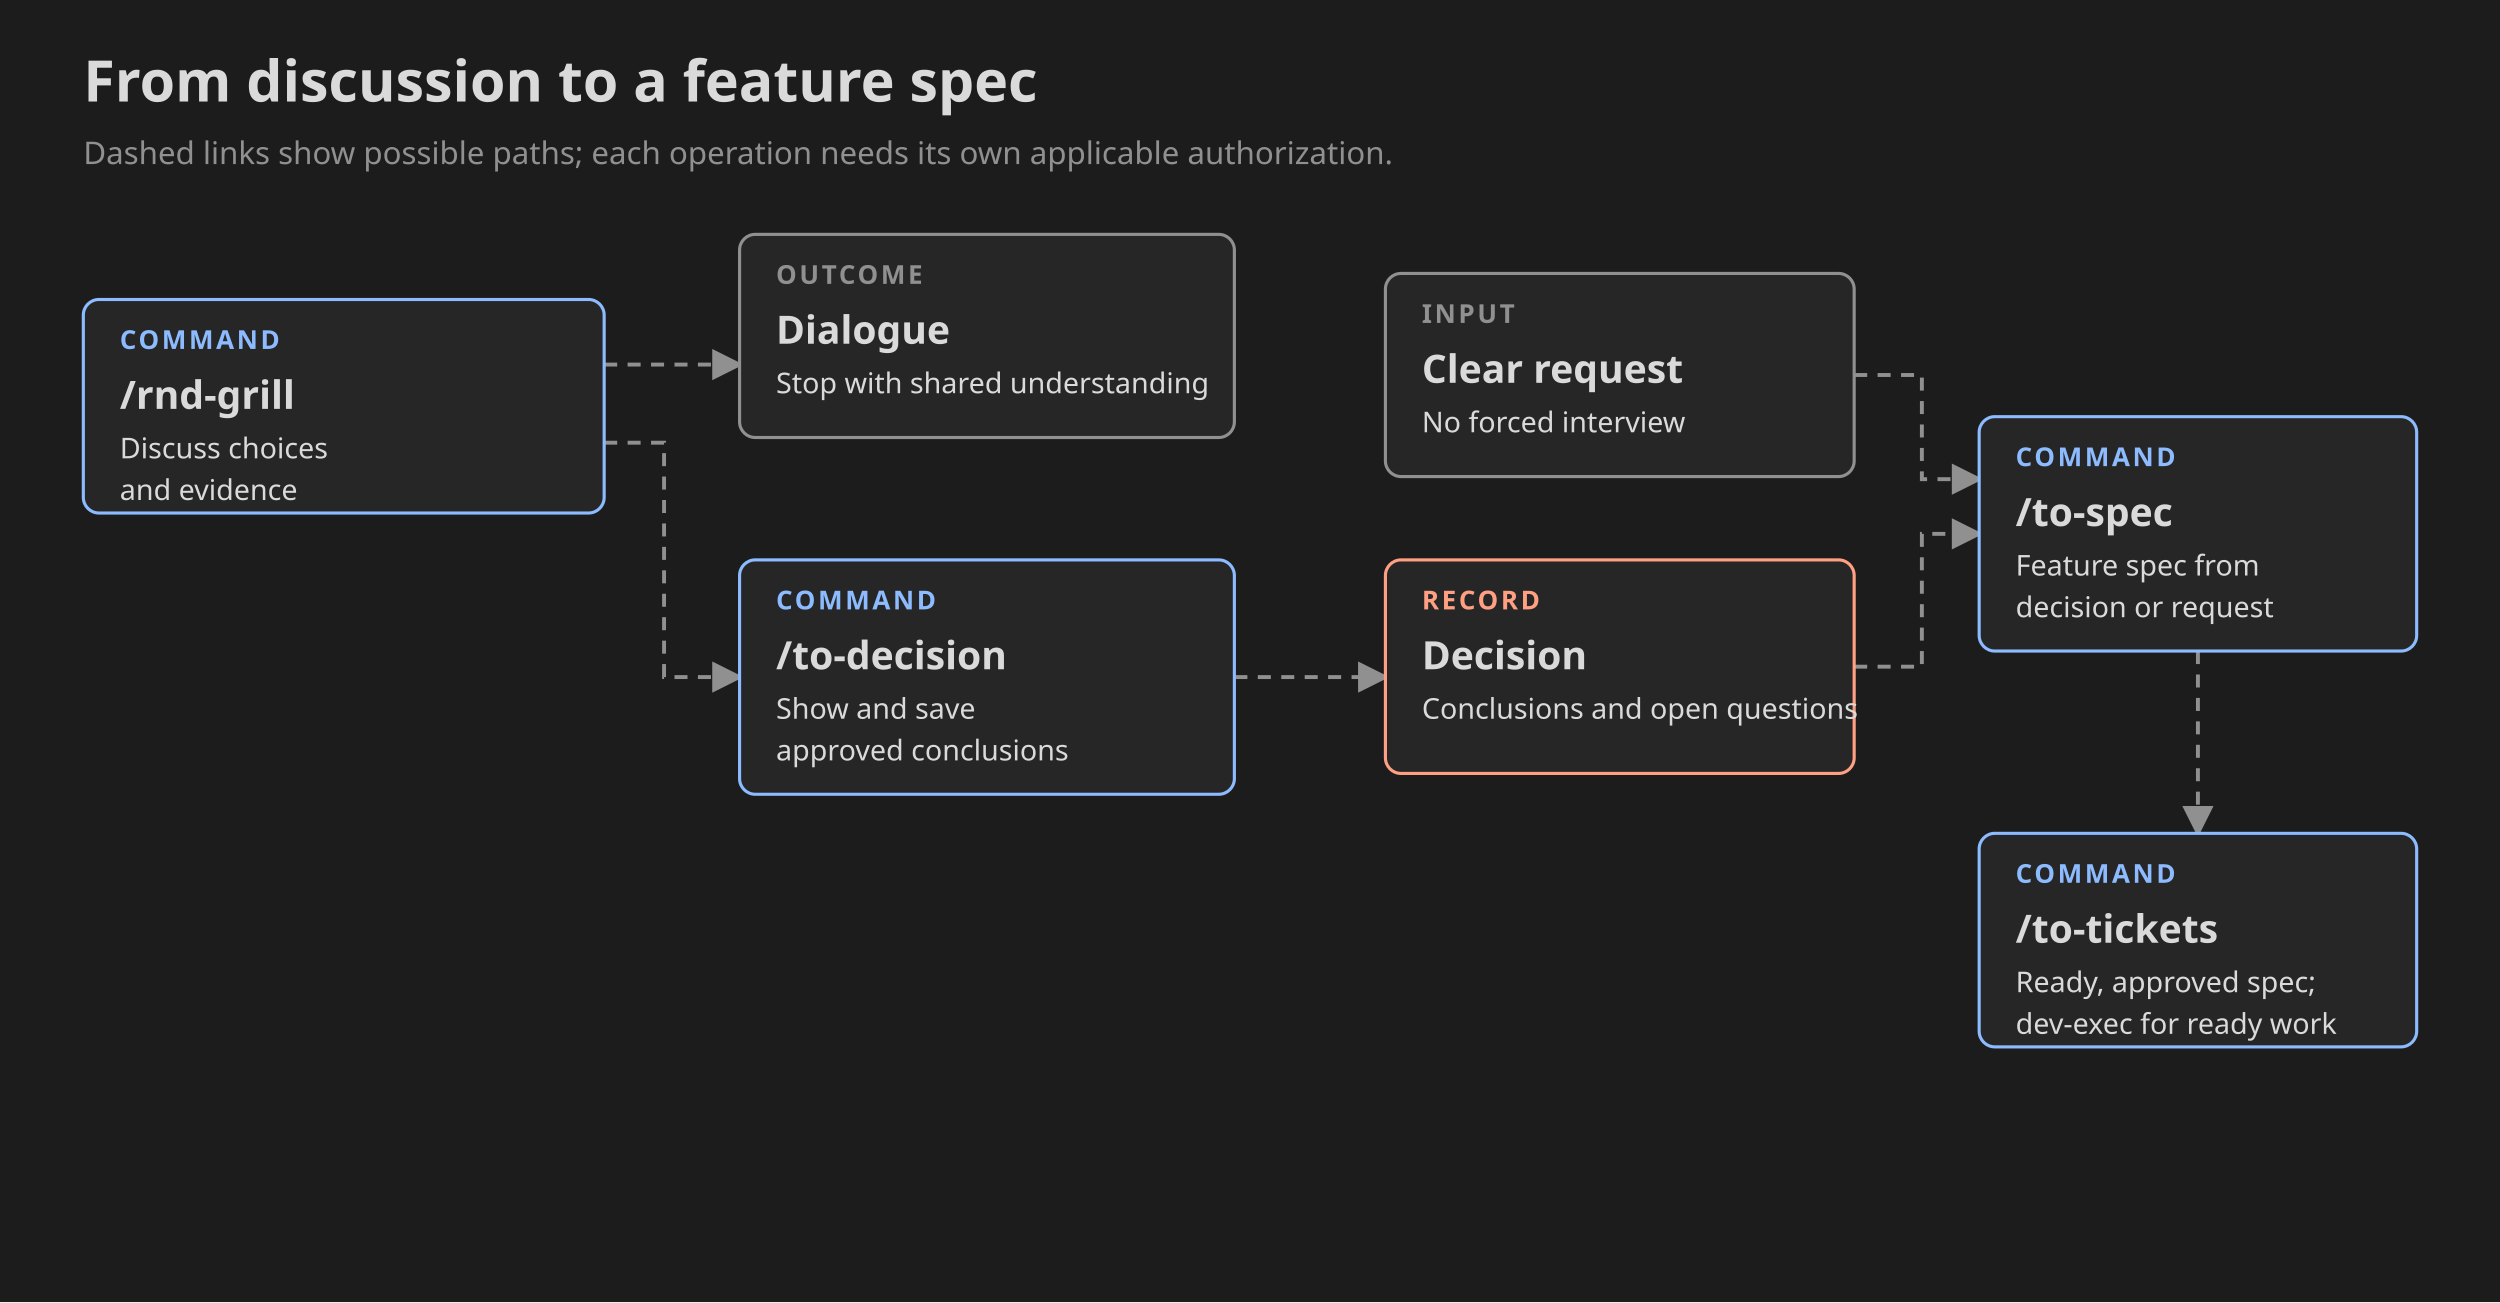
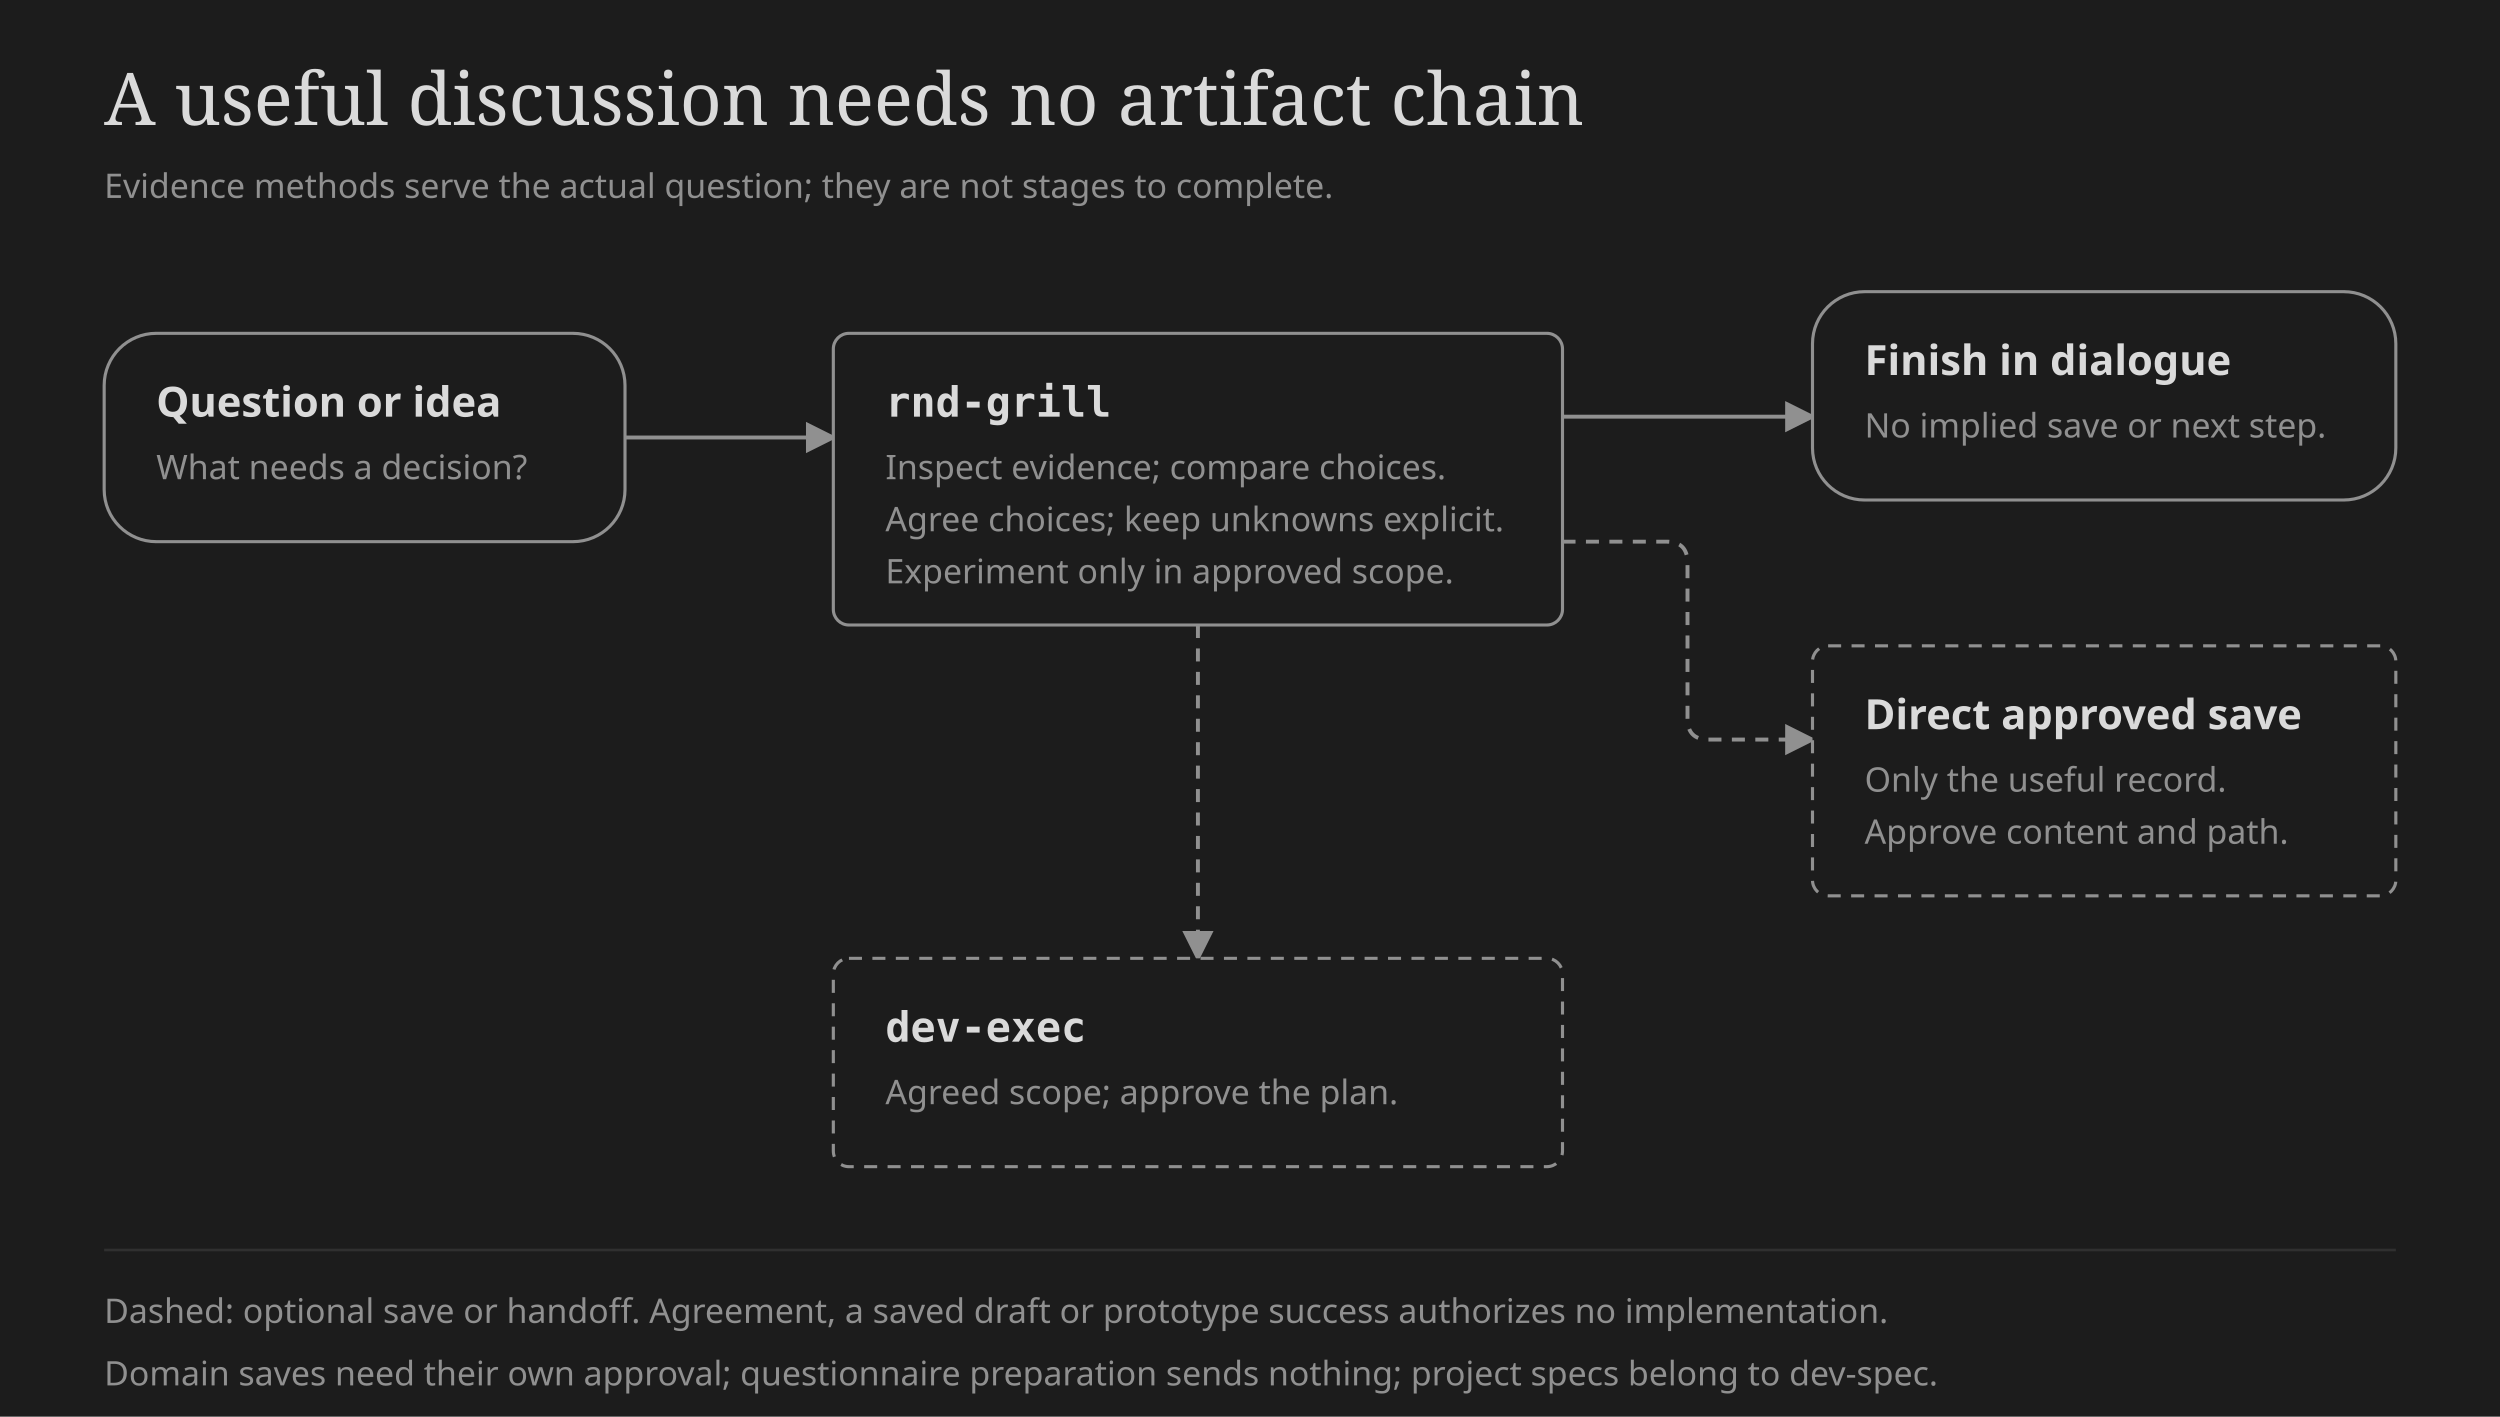
- <svg xmlns="http://www.w3.org/2000/svg" viewBox="0 0 960 500" role="img" aria-labelledby="nxs-grill-dark-title nxs-grill-dark-desc">
+ <svg xmlns="http://www.w3.org/2000/svg" width="960" height="544" viewBox="0 0 960 544" role="img" aria-labelledby="grill-dark-title grill-dark-desc">
  <defs>
-     <marker id="nxs-grill-dark-arrow" markerWidth="8" markerHeight="8" refX="7" refY="4" orient="auto">
+     <marker id="grill-dark-arrow" markerWidth="8" markerHeight="8" refX="7" refY="4" orient="auto">
      <path d="M0 0 L8 4 L0 8 Z" fill="#909090" />
    </marker>
  </defs>
-   <rect width="960" height="500" fill="#1c1c1c" />
-   <text x="32" y="39" fill="#dadada" font-family="system-ui,sans-serif" font-size="22" font-weight="650">From discussion to a feature spec</text>
-   <text x="32" y="63" fill="#909090" font-family="system-ui,sans-serif" font-size="12">Dashed links show possible paths; each operation needs its own applicable authorization.</text>
-   <path d="M232 140 H284" fill="none" stroke="#909090" stroke-width="1.5" stroke-dasharray="5 4" marker-end="url(#nxs-grill-dark-arrow)" />
-   <path d="M232 170 H255 V260 H284" fill="none" stroke="#909090" stroke-width="1.5" stroke-dasharray="5 4" marker-end="url(#nxs-grill-dark-arrow)" />
-   <path d="M474 260 H532" fill="none" stroke="#909090" stroke-width="1.5" stroke-dasharray="5 4" marker-end="url(#nxs-grill-dark-arrow)" />
-   <path d="M712 256 H738 V205 H760" fill="none" stroke="#909090" stroke-width="1.5" stroke-dasharray="5 4" marker-end="url(#nxs-grill-dark-arrow)" />
-   <path d="M712 144 H738 V184 H760" fill="none" stroke="#909090" stroke-width="1.5" stroke-dasharray="5 4" marker-end="url(#nxs-grill-dark-arrow)" />
-   <path d="M844 250 V320" fill="none" stroke="#909090" stroke-width="1.5" stroke-dasharray="5 4" marker-end="url(#nxs-grill-dark-arrow)" />
-   <rect x="32" y="115" width="200" height="82" rx="6" fill="#262626" stroke="#8dbbff" stroke-width="1.2" />
-   <text x="46" y="134" fill="#8dbbff" font-family="system-ui,sans-serif" font-size="10" font-weight="700" letter-spacing="1">COMMAND</text>
-   <text x="46" y="157" fill="#dadada" font-family="system-ui,sans-serif" font-size="15" font-weight="650">/rnd-grill</text>
-   <text x="46" y="176" fill="#dadada" font-family="system-ui,sans-serif" font-size="11">Discuss choices</text>
-   <text x="46" y="192" fill="#dadada" font-family="system-ui,sans-serif" font-size="11">and evidence</text>
-   <rect x="284" y="90" width="190" height="78" rx="6" fill="#262626" stroke="#909090" stroke-width="1.2" />
-   <text x="298" y="109" fill="#909090" font-family="system-ui,sans-serif" font-size="10" font-weight="700" letter-spacing="1">OUTCOME</text>
-   <text x="298" y="132" fill="#dadada" font-family="system-ui,sans-serif" font-size="15" font-weight="650">Dialogue</text>
-   <text x="298" y="151" fill="#dadada" font-family="system-ui,sans-serif" font-size="11">Stop with shared understanding</text>
-   <rect x="284" y="215" width="190" height="90" rx="6" fill="#262626" stroke="#8dbbff" stroke-width="1.2" />
-   <text x="298" y="234" fill="#8dbbff" font-family="system-ui,sans-serif" font-size="10" font-weight="700" letter-spacing="1">COMMAND</text>
-   <text x="298" y="257" fill="#dadada" font-family="system-ui,sans-serif" font-size="15" font-weight="650">/to-decision</text>
-   <text x="298" y="276" fill="#dadada" font-family="system-ui,sans-serif" font-size="11">Show and save</text>
-   <text x="298" y="292" fill="#dadada" font-family="system-ui,sans-serif" font-size="11">approved conclusions</text>
-   <rect x="532" y="215" width="180" height="82" rx="6" fill="#262626" stroke="#ffa083" stroke-width="1.2" />
-   <text x="546" y="234" fill="#ffa083" font-family="system-ui,sans-serif" font-size="10" font-weight="700" letter-spacing="1">RECORD</text>
-   <text x="546" y="257" fill="#dadada" font-family="system-ui,sans-serif" font-size="15" font-weight="650">Decision</text>
-   <text x="546" y="276" fill="#dadada" font-family="system-ui,sans-serif" font-size="11">Conclusions and open questions</text>
-   <rect x="532" y="105" width="180" height="78" rx="6" fill="#262626" stroke="#909090" stroke-width="1.2" />
-   <text x="546" y="124" fill="#909090" font-family="system-ui,sans-serif" font-size="10" font-weight="700" letter-spacing="1">INPUT</text>
-   <text x="546" y="147" fill="#dadada" font-family="system-ui,sans-serif" font-size="15" font-weight="650">Clear request</text>
-   <text x="546" y="166" fill="#dadada" font-family="system-ui,sans-serif" font-size="11">No forced interview</text>
-   <rect x="760" y="160" width="168" height="90" rx="6" fill="#262626" stroke="#8dbbff" stroke-width="1.2" />
-   <text x="774" y="179" fill="#8dbbff" font-family="system-ui,sans-serif" font-size="10" font-weight="700" letter-spacing="1">COMMAND</text>
-   <text x="774" y="202" fill="#dadada" font-family="system-ui,sans-serif" font-size="15" font-weight="650">/to-spec</text>
-   <text x="774" y="221" fill="#dadada" font-family="system-ui,sans-serif" font-size="11">Feature spec from</text>
-   <text x="774" y="237" fill="#dadada" font-family="system-ui,sans-serif" font-size="11">decision or request</text>
-   <rect x="760" y="320" width="168" height="82" rx="6" fill="#262626" stroke="#8dbbff" stroke-width="1.2" />
-   <text x="774" y="339" fill="#8dbbff" font-family="system-ui,sans-serif" font-size="10" font-weight="700" letter-spacing="1">COMMAND</text>
-   <text x="774" y="362" fill="#dadada" font-family="system-ui,sans-serif" font-size="15" font-weight="650">/to-tickets</text>
-   <text x="774" y="381" fill="#dadada" font-family="system-ui,sans-serif" font-size="11">Ready, approved spec;</text>
-   <text x="774" y="397" fill="#dadada" font-family="system-ui,sans-serif" font-size="11">dev-exec for ready work</text>
+   <style>text{font-family:'Geist',system-ui,sans-serif;fill:#dadada}.title{font-family:'Instrument Serif',Georgia,serif;font-size:28px}.name{font-size:16px;font-weight:600}.cmd{font-family:'Geist Mono',ui-monospace,monospace}.sub{font-size:13px;fill:#909090}.node{fill:#1c1c1c;stroke:#909090;stroke-width:1.2}.optional{stroke-dasharray:5 4}.edge{fill:none;stroke:#909090;stroke-width:1.5;marker-end:url(#grill-dark-arrow)}</style>
+   <rect width="960" height="544" fill="#1c1c1c" />
+   <text class="title" x="40" y="48">A useful discussion needs no artifact chain</text>
+   <text class="sub" x="40" y="76">Evidence methods serve the actual question; they are not stages to complete.</text>
+   <path class="edge" d="M240 168 H320" />
+   <path class="edge" d="M600 160 H696" />
+   <path class="edge optional" d="M600 208 H640 Q648 208 648 216 V276 Q648 284 656 284 H696" />
+   <path class="edge optional" d="M460 240 V368" />
+   <rect class="node" x="40" y="128" width="200" height="80" rx="20" />
+   <text class="name" x="60" y="160">Question or idea</text>
+   <text class="sub" x="60" y="184">What needs a decision?</text>
+   <rect class="node" x="320" y="128" width="280" height="112" rx="6" />
+   <text class="name cmd" x="340" y="160">rnd-grill</text>
+   <text class="sub" x="340" y="184">Inspect evidence; compare choices.</text>
+   <text class="sub" x="340" y="204">Agree choices; keep unknowns explicit.</text>
+   <text class="sub" x="340" y="224">Experiment only in approved scope.</text>
+   <rect class="node" x="696" y="112" width="224" height="80" rx="20" />
+   <text class="name" x="716" y="144">Finish in dialogue</text>
+   <text class="sub" x="716" y="168">No implied save or next step.</text>
+   <rect class="node optional" x="696" y="248" width="224" height="96" rx="6" />
+   <text class="name" x="716" y="280">Direct approved save</text>
+   <text class="sub" x="716" y="304">Only the useful record.</text>
+   <text class="sub" x="716" y="324">Approve content and path.</text>
+   <rect class="node optional" x="320" y="368" width="280" height="80" rx="6" />
+   <text class="name cmd" x="340" y="400">dev-exec</text>
+   <text class="sub" x="340" y="424">Agreed scope; approve the plan.</text>
+   <path d="M40 480 H920" stroke="#303030" />
+   <text class="sub" x="40" y="508">Dashed: optional save or handoff. Agreement, a saved draft or prototype success authorizes no implementation.</text>
+   <text class="sub" x="40" y="532">Domain saves need their own approval; questionnaire preparation sends nothing; project specs belong to dev-spec.</text>
</svg>
